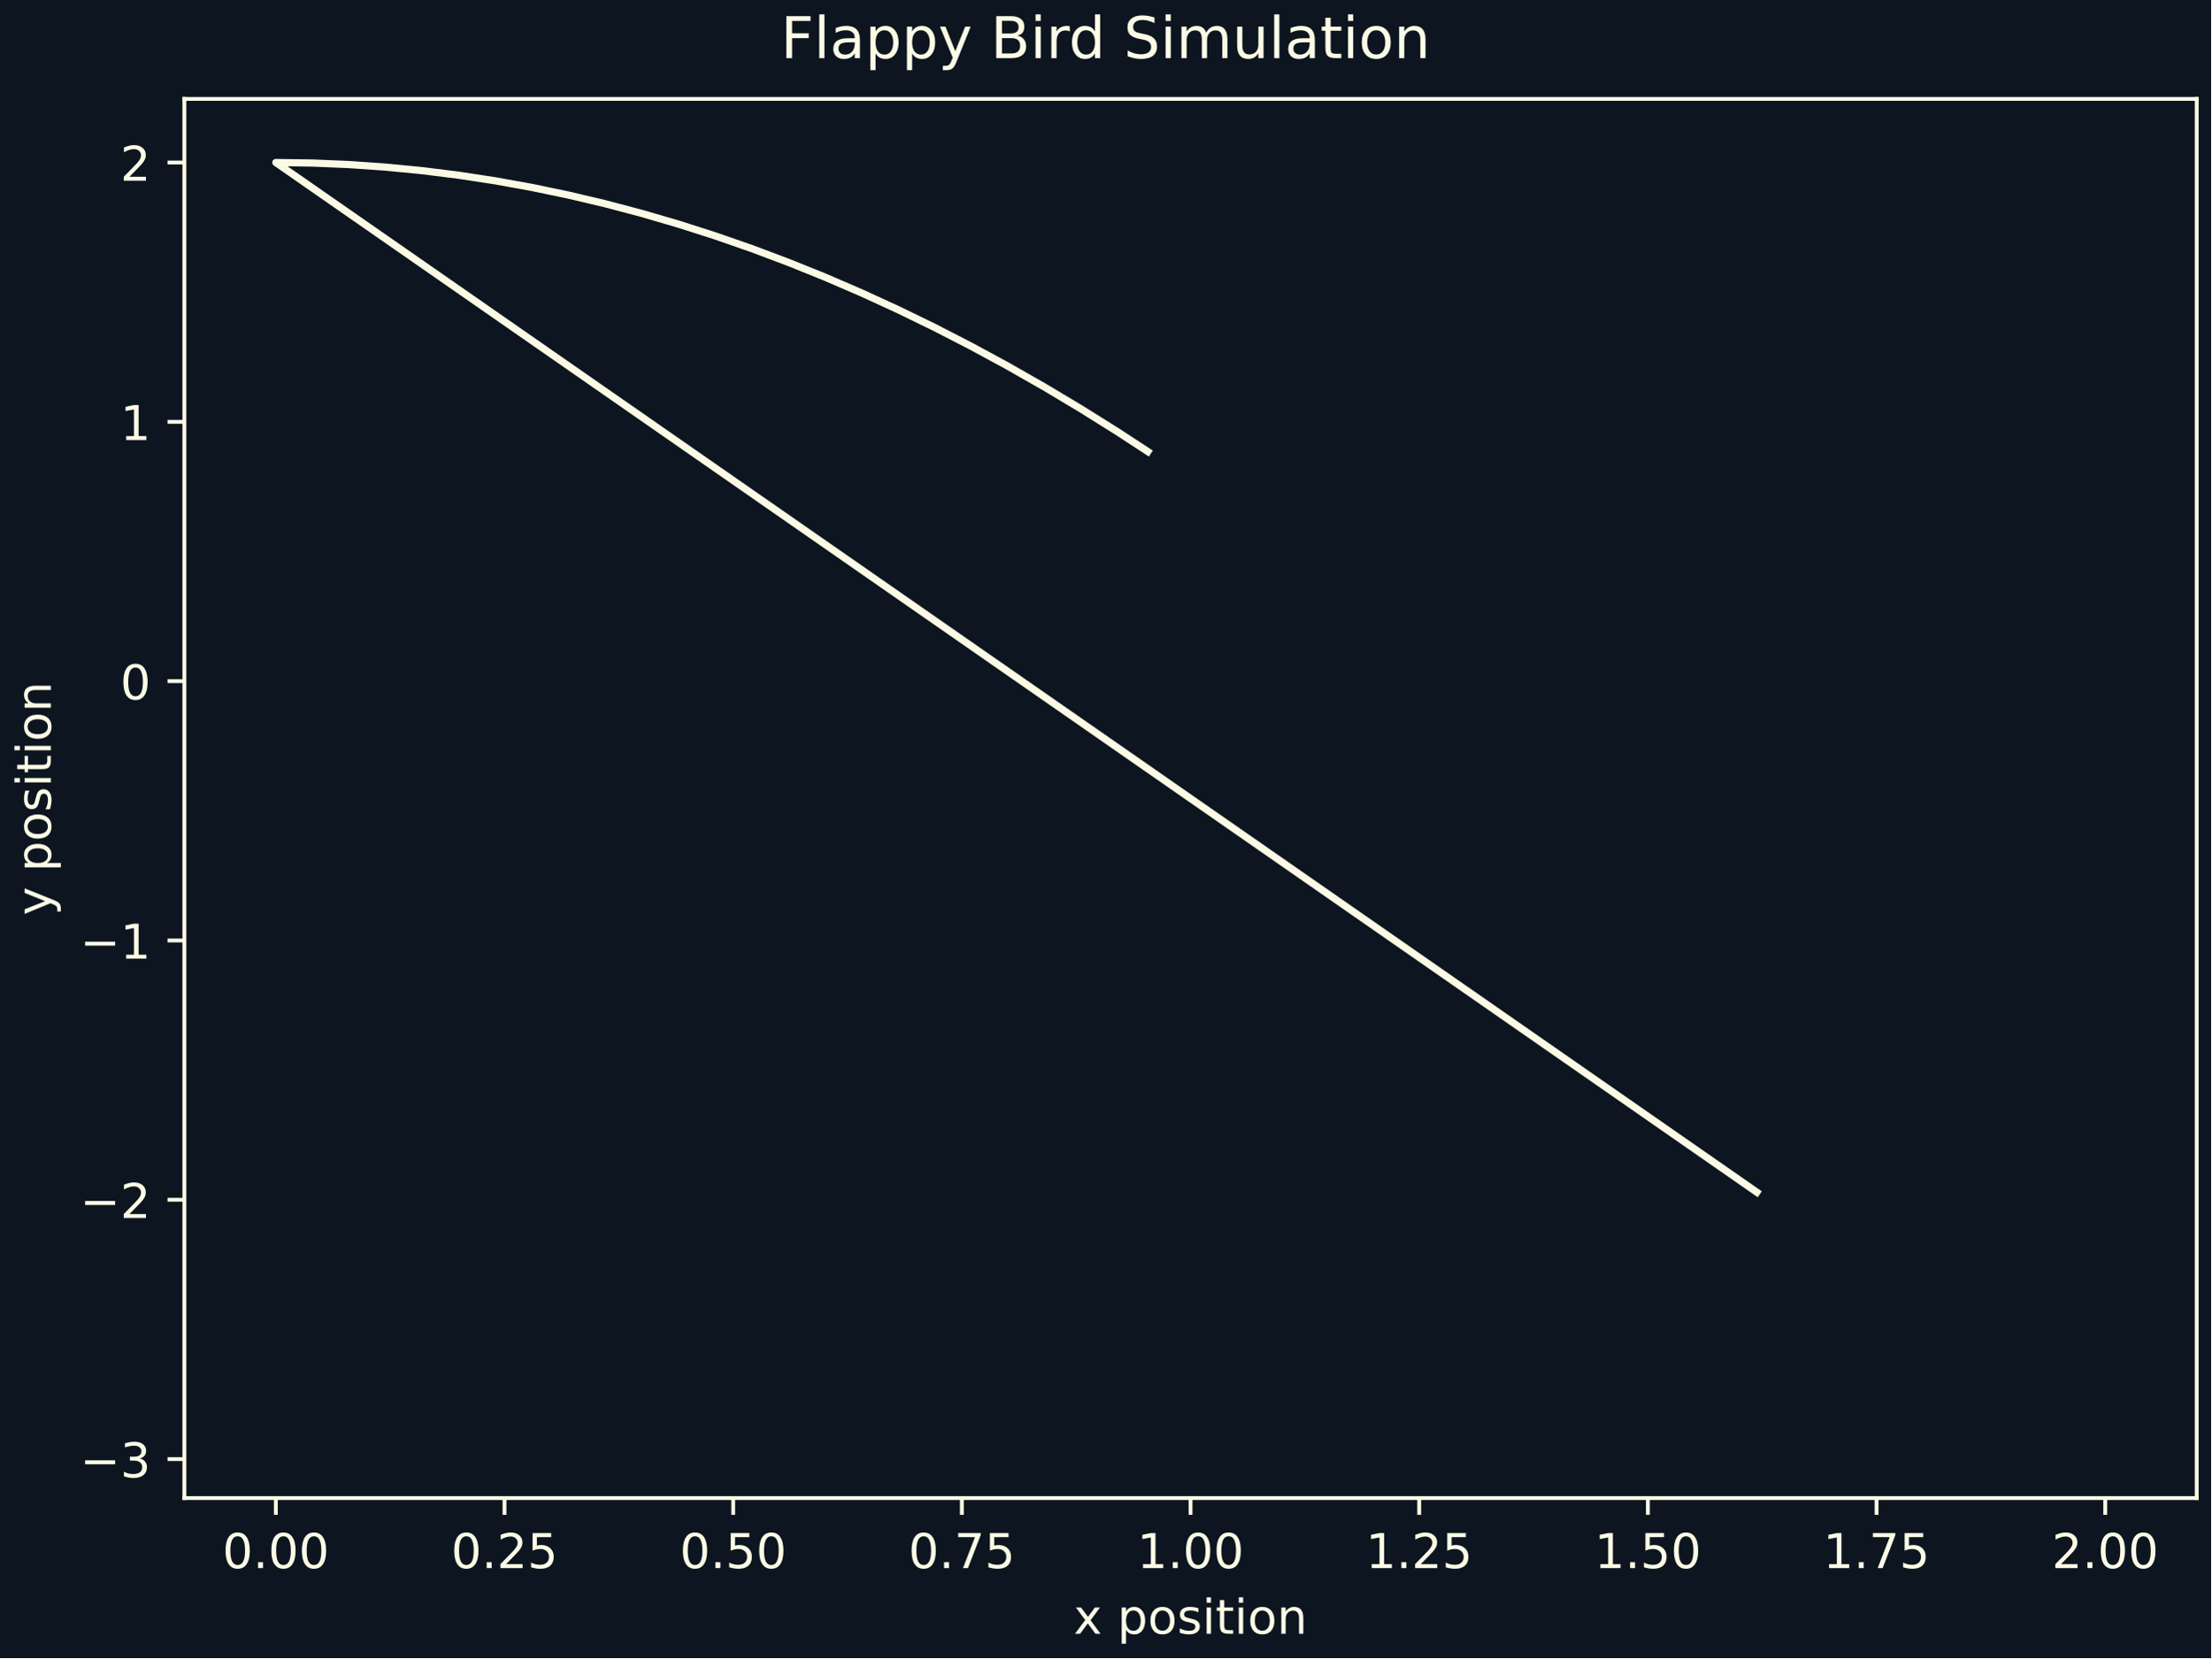
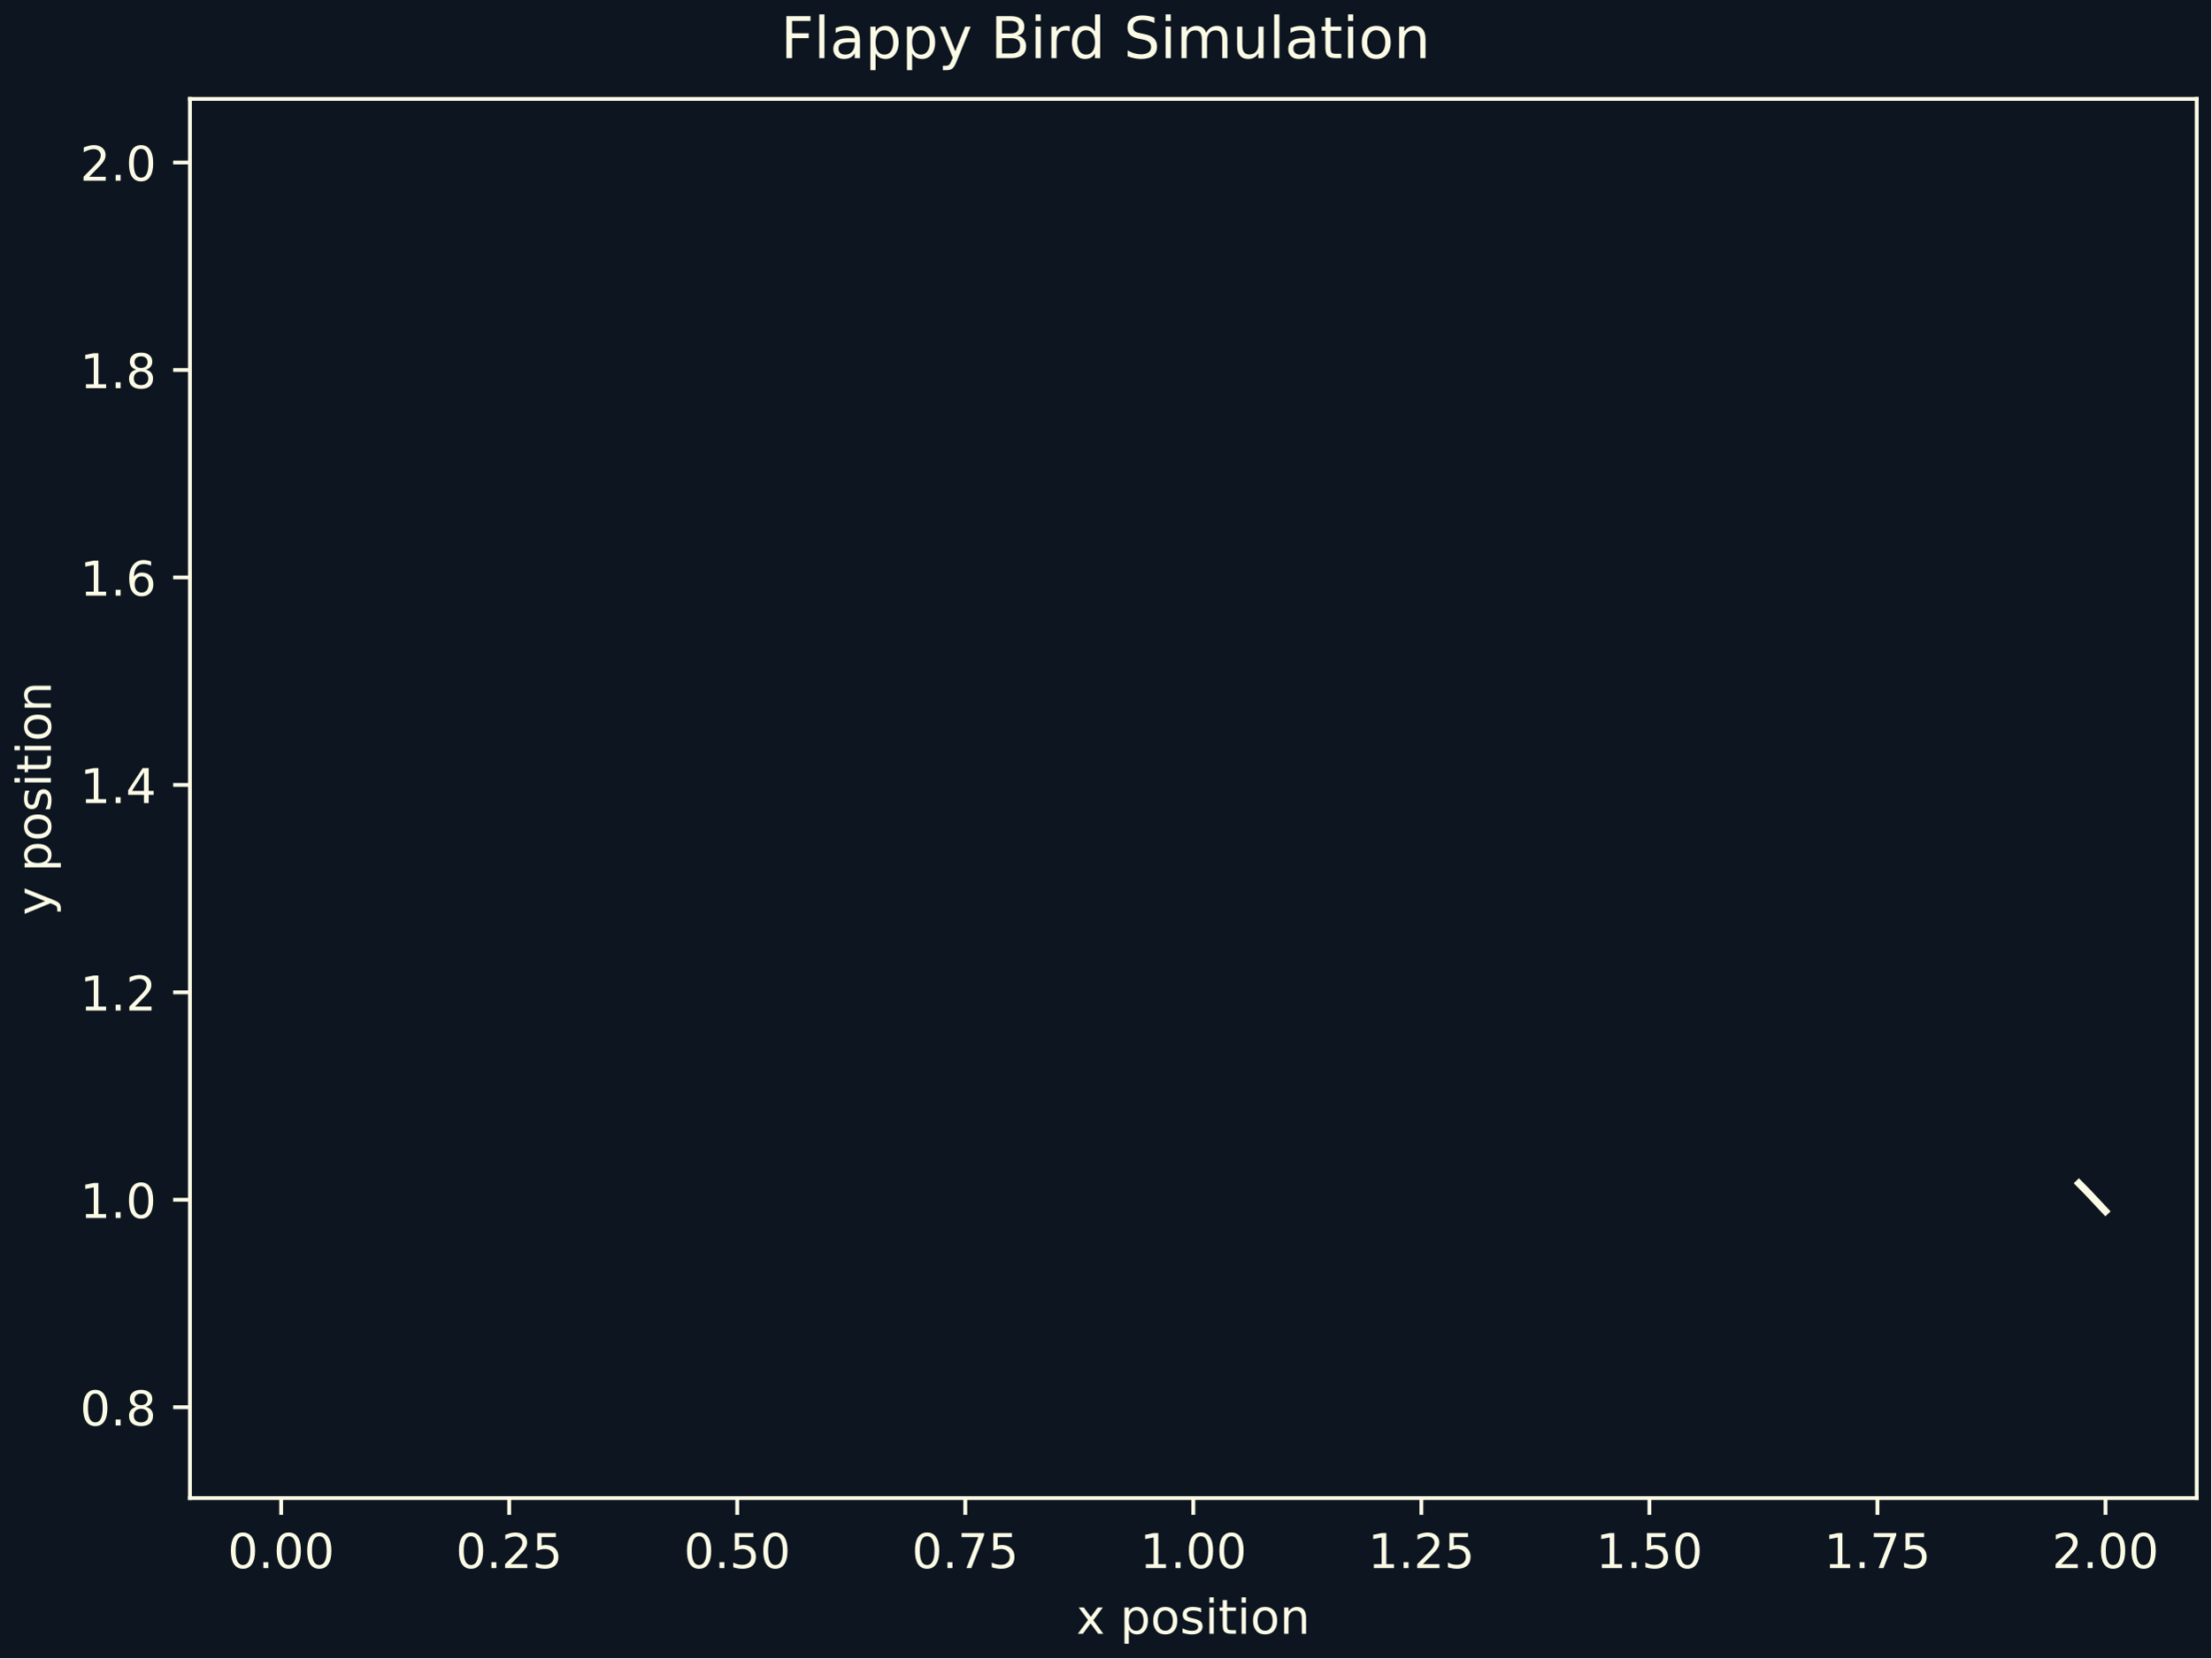
<svg xmlns="http://www.w3.org/2000/svg" xmlns:xlink="http://www.w3.org/1999/xlink" width="460.8pt" height="345.6pt" viewBox="0 0 460.8 345.6" version="1.1">
  <defs>
    <style type="text/css">*{stroke-linejoin: round; stroke-linecap: butt}</style>
    <style type="text/css">.flappy-height{
        stroke:#fbfbe5;
        stroke-width:1.5;
        stroke-linecap:square;
        fill:#0d1521;
        stroke-dasharray:140%;
        stroke-dashoffset:140%;
        animation-name:flappy-height-anim;
        animation-duration:5s;
        animation-timing-function:linear;
        animation-fill-mode:forwards;
        animation-iteration-count: 1;
    }
    @keyframes flappy-height-anim{
        from{
            stroke-dashoffset:140%;
        }
        to{
            stroke-dashoffset:0%;
        }
    }
    </style>
  </defs>
  <g id="figure_1">
    <g id="patch_1">
      <path d="M 0 345.6  L 460.8 345.6  L 460.8 0  L 0 0  z " style="fill: #0d1521" />
    </g>
    <g id="axes_1">
      <g id="patch_2">
-         <path d="M 38.421 312.244  L 457.8 312.244  L 457.8 20.614  L 38.421 20.614  z " style="fill: #0d1521" />
+         <path d="M 39.581 312.244  L 457.8 312.244  L 457.8 20.614  L 39.581 20.614  z " style="fill: #0d1521" />
      </g>
      <g id="matplotlib.axis_1">
        <g id="xtick_1">
          <g id="line2d_1">
            <defs>
-               <path id="mde1b8fd18b" d="M 0 0  L 0 3.5  " style="stroke: #fbfbe5; stroke-width: 0.8" />
+               <path id="mfd044da655" d="M 0 0  L 0 3.5  " style="stroke: #fbfbe5; stroke-width: 0.8" />
            </defs>
            <g>
-               <use xlink:href="#mde1b8fd18b" x="57.483" y="312.244" style="fill: #fbfbe5; stroke: #fbfbe5; stroke-width: 0.8" />
+               <use xlink:href="#mfd044da655" x="58.591" y="312.244" style="fill: #fbfbe5; stroke: #fbfbe5; stroke-width: 0.8" />
            </g>
          </g>
          <g id="text_1">
-             <text style="fill: #fbfbe5; font: 10px 'DejaVu Sans', 'Bitstream Vera Sans', 'Computer Modern Sans Serif', 'Lucida Grande', 'Verdana', 'Geneva', 'Lucid', 'Arial', 'Helvetica', 'Avant Garde', sans-serif; text-anchor: middle" x="57.483" y="326.842" transform="rotate(-0 57.48324 326.8419)">0.00</text>
+             <text style="fill: #fbfbe5; font: 10px 'DejaVu Sans', 'Bitstream Vera Sans', 'Computer Modern Sans Serif', 'Lucida Grande', 'Verdana', 'Geneva', 'Lucid', 'Arial', 'Helvetica', 'Avant Garde', sans-serif; text-anchor: middle" x="58.591" y="326.842" transform="rotate(-0 58.59141 326.8419)">0.00</text>
          </g>
        </g>
        <g id="xtick_2">
          <g id="line2d_2">
            <g>
-               <use xlink:href="#mde1b8fd18b" x="105.14" y="312.244" style="fill: #fbfbe5; stroke: #fbfbe5; stroke-width: 0.8" />
+               <use xlink:href="#mfd044da655" x="106.116" y="312.244" style="fill: #fbfbe5; stroke: #fbfbe5; stroke-width: 0.8" />
            </g>
          </g>
          <g id="text_2">
-             <text style="fill: #fbfbe5; font: 10px 'DejaVu Sans', 'Bitstream Vera Sans', 'Computer Modern Sans Serif', 'Lucida Grande', 'Verdana', 'Geneva', 'Lucid', 'Arial', 'Helvetica', 'Avant Garde', sans-serif; text-anchor: middle" x="105.14" y="326.842" transform="rotate(-0 105.14 326.8419)">0.25</text>
+             <text style="fill: #fbfbe5; font: 10px 'DejaVu Sans', 'Bitstream Vera Sans', 'Computer Modern Sans Serif', 'Lucida Grande', 'Verdana', 'Geneva', 'Lucid', 'Arial', 'Helvetica', 'Avant Garde', sans-serif; text-anchor: middle" x="106.116" y="326.842" transform="rotate(-0 106.1162 326.8419)">0.25</text>
          </g>
        </g>
        <g id="xtick_3">
          <g id="line2d_3">
            <g>
-               <use xlink:href="#mde1b8fd18b" x="152.797" y="312.244" style="fill: #fbfbe5; stroke: #fbfbe5; stroke-width: 0.8" />
+               <use xlink:href="#mfd044da655" x="153.641" y="312.244" style="fill: #fbfbe5; stroke: #fbfbe5; stroke-width: 0.8" />
            </g>
          </g>
          <g id="text_3">
-             <text style="fill: #fbfbe5; font: 10px 'DejaVu Sans', 'Bitstream Vera Sans', 'Computer Modern Sans Serif', 'Lucida Grande', 'Verdana', 'Geneva', 'Lucid', 'Arial', 'Helvetica', 'Avant Garde', sans-serif; text-anchor: middle" x="152.797" y="326.842" transform="rotate(-0 152.7967 326.8419)">0.50</text>
+             <text style="fill: #fbfbe5; font: 10px 'DejaVu Sans', 'Bitstream Vera Sans', 'Computer Modern Sans Serif', 'Lucida Grande', 'Verdana', 'Geneva', 'Lucid', 'Arial', 'Helvetica', 'Avant Garde', sans-serif; text-anchor: middle" x="153.641" y="326.842" transform="rotate(-0 153.641 326.8419)">0.50</text>
          </g>
        </g>
        <g id="xtick_4">
          <g id="line2d_4">
            <g>
-               <use xlink:href="#mde1b8fd18b" x="200.453" y="312.244" style="fill: #fbfbe5; stroke: #fbfbe5; stroke-width: 0.8" />
+               <use xlink:href="#mfd044da655" x="201.166" y="312.244" style="fill: #fbfbe5; stroke: #fbfbe5; stroke-width: 0.8" />
            </g>
          </g>
          <g id="text_4">
-             <text style="fill: #fbfbe5; font: 10px 'DejaVu Sans', 'Bitstream Vera Sans', 'Computer Modern Sans Serif', 'Lucida Grande', 'Verdana', 'Geneva', 'Lucid', 'Arial', 'Helvetica', 'Avant Garde', sans-serif; text-anchor: middle" x="200.453" y="326.842" transform="rotate(-0 200.4534 326.8419)">0.75</text>
+             <text style="fill: #fbfbe5; font: 10px 'DejaVu Sans', 'Bitstream Vera Sans', 'Computer Modern Sans Serif', 'Lucida Grande', 'Verdana', 'Geneva', 'Lucid', 'Arial', 'Helvetica', 'Avant Garde', sans-serif; text-anchor: middle" x="201.166" y="326.842" transform="rotate(-0 201.1658 326.8419)">0.75</text>
          </g>
        </g>
        <g id="xtick_5">
          <g id="line2d_5">
            <g>
-               <use xlink:href="#mde1b8fd18b" x="248.11" y="312.244" style="fill: #fbfbe5; stroke: #fbfbe5; stroke-width: 0.8" />
+               <use xlink:href="#mfd044da655" x="248.691" y="312.244" style="fill: #fbfbe5; stroke: #fbfbe5; stroke-width: 0.8" />
            </g>
          </g>
          <g id="text_5">
-             <text style="fill: #fbfbe5; font: 10px 'DejaVu Sans', 'Bitstream Vera Sans', 'Computer Modern Sans Serif', 'Lucida Grande', 'Verdana', 'Geneva', 'Lucid', 'Arial', 'Helvetica', 'Avant Garde', sans-serif; text-anchor: middle" x="248.11" y="326.842" transform="rotate(-0 248.1102 326.8419)">1.00</text>
+             <text style="fill: #fbfbe5; font: 10px 'DejaVu Sans', 'Bitstream Vera Sans', 'Computer Modern Sans Serif', 'Lucida Grande', 'Verdana', 'Geneva', 'Lucid', 'Arial', 'Helvetica', 'Avant Garde', sans-serif; text-anchor: middle" x="248.691" y="326.842" transform="rotate(-0 248.6906 326.8419)">1.00</text>
          </g>
        </g>
        <g id="xtick_6">
          <g id="line2d_6">
            <g>
-               <use xlink:href="#mde1b8fd18b" x="295.767" y="312.244" style="fill: #fbfbe5; stroke: #fbfbe5; stroke-width: 0.8" />
+               <use xlink:href="#mfd044da655" x="296.215" y="312.244" style="fill: #fbfbe5; stroke: #fbfbe5; stroke-width: 0.8" />
            </g>
          </g>
          <g id="text_6">
-             <text style="fill: #fbfbe5; font: 10px 'DejaVu Sans', 'Bitstream Vera Sans', 'Computer Modern Sans Serif', 'Lucida Grande', 'Verdana', 'Geneva', 'Lucid', 'Arial', 'Helvetica', 'Avant Garde', sans-serif; text-anchor: middle" x="295.767" y="326.842" transform="rotate(-0 295.7669 326.8419)">1.25</text>
+             <text style="fill: #fbfbe5; font: 10px 'DejaVu Sans', 'Bitstream Vera Sans', 'Computer Modern Sans Serif', 'Lucida Grande', 'Verdana', 'Geneva', 'Lucid', 'Arial', 'Helvetica', 'Avant Garde', sans-serif; text-anchor: middle" x="296.215" y="326.842" transform="rotate(-0 296.2154 326.8419)">1.25</text>
          </g>
        </g>
        <g id="xtick_7">
          <g id="line2d_7">
            <g>
-               <use xlink:href="#mde1b8fd18b" x="343.424" y="312.244" style="fill: #fbfbe5; stroke: #fbfbe5; stroke-width: 0.8" />
+               <use xlink:href="#mfd044da655" x="343.74" y="312.244" style="fill: #fbfbe5; stroke: #fbfbe5; stroke-width: 0.8" />
            </g>
          </g>
          <g id="text_7">
-             <text style="fill: #fbfbe5; font: 10px 'DejaVu Sans', 'Bitstream Vera Sans', 'Computer Modern Sans Serif', 'Lucida Grande', 'Verdana', 'Geneva', 'Lucid', 'Arial', 'Helvetica', 'Avant Garde', sans-serif; text-anchor: middle" x="343.424" y="326.842" transform="rotate(-0 343.4236 326.8419)">1.50</text>
+             <text style="fill: #fbfbe5; font: 10px 'DejaVu Sans', 'Bitstream Vera Sans', 'Computer Modern Sans Serif', 'Lucida Grande', 'Verdana', 'Geneva', 'Lucid', 'Arial', 'Helvetica', 'Avant Garde', sans-serif; text-anchor: middle" x="343.74" y="326.842" transform="rotate(-0 343.7402 326.8419)">1.50</text>
          </g>
        </g>
        <g id="xtick_8">
          <g id="line2d_8">
            <g>
-               <use xlink:href="#mde1b8fd18b" x="391.08" y="312.244" style="fill: #fbfbe5; stroke: #fbfbe5; stroke-width: 0.8" />
+               <use xlink:href="#mfd044da655" x="391.265" y="312.244" style="fill: #fbfbe5; stroke: #fbfbe5; stroke-width: 0.8" />
            </g>
          </g>
          <g id="text_8">
-             <text style="fill: #fbfbe5; font: 10px 'DejaVu Sans', 'Bitstream Vera Sans', 'Computer Modern Sans Serif', 'Lucida Grande', 'Verdana', 'Geneva', 'Lucid', 'Arial', 'Helvetica', 'Avant Garde', sans-serif; text-anchor: middle" x="391.08" y="326.842" transform="rotate(-0 391.0803 326.8419)">1.75</text>
+             <text style="fill: #fbfbe5; font: 10px 'DejaVu Sans', 'Bitstream Vera Sans', 'Computer Modern Sans Serif', 'Lucida Grande', 'Verdana', 'Geneva', 'Lucid', 'Arial', 'Helvetica', 'Avant Garde', sans-serif; text-anchor: middle" x="391.265" y="326.842" transform="rotate(-0 391.265 326.8419)">1.75</text>
          </g>
        </g>
        <g id="xtick_9">
          <g id="line2d_9">
            <g>
-               <use xlink:href="#mde1b8fd18b" x="438.737" y="312.244" style="fill: #fbfbe5; stroke: #fbfbe5; stroke-width: 0.8" />
+               <use xlink:href="#mfd044da655" x="438.79" y="312.244" style="fill: #fbfbe5; stroke: #fbfbe5; stroke-width: 0.8" />
            </g>
          </g>
          <g id="text_9">
-             <text style="fill: #fbfbe5; font: 10px 'DejaVu Sans', 'Bitstream Vera Sans', 'Computer Modern Sans Serif', 'Lucida Grande', 'Verdana', 'Geneva', 'Lucid', 'Arial', 'Helvetica', 'Avant Garde', sans-serif; text-anchor: middle" x="438.737" y="326.842" transform="rotate(-0 438.7371 326.8419)">2.00</text>
+             <text style="fill: #fbfbe5; font: 10px 'DejaVu Sans', 'Bitstream Vera Sans', 'Computer Modern Sans Serif', 'Lucida Grande', 'Verdana', 'Geneva', 'Lucid', 'Arial', 'Helvetica', 'Avant Garde', sans-serif; text-anchor: middle" x="438.79" y="326.842" transform="rotate(-0 438.7898 326.8419)">2.00</text>
          </g>
        </g>
        <g id="text_10">
-           <text style="fill: #fbfbe5; font: 10px 'DejaVu Sans', 'Bitstream Vera Sans', 'Computer Modern Sans Serif', 'Lucida Grande', 'Verdana', 'Geneva', 'Lucid', 'Arial', 'Helvetica', 'Avant Garde', sans-serif; text-anchor: middle" x="248.11" y="340.52" transform="rotate(-0 248.1102 340.5201)">x position</text>
+           <text style="fill: #fbfbe5; font: 10px 'DejaVu Sans', 'Bitstream Vera Sans', 'Computer Modern Sans Serif', 'Lucida Grande', 'Verdana', 'Geneva', 'Lucid', 'Arial', 'Helvetica', 'Avant Garde', sans-serif; text-anchor: middle" x="248.691" y="340.52" transform="rotate(-0 248.6906 340.5201)">x position</text>
        </g>
      </g>
      <g id="matplotlib.axis_2">
        <g id="ytick_1">
          <g id="line2d_10">
            <defs>
-               <path id="m7ff3f9d8ff" d="M 0 0  L -3.5 0  " style="stroke: #fbfbe5; stroke-width: 0.8" />
+               <path id="m28b7ade2af" d="M 0 0  L -3.5 0  " style="stroke: #fbfbe5; stroke-width: 0.8" />
            </defs>
            <g>
-               <use xlink:href="#m7ff3f9d8ff" x="38.421" y="304.122" style="fill: #fbfbe5; stroke: #fbfbe5; stroke-width: 0.8" />
+               <use xlink:href="#m28b7ade2af" x="39.581" y="293.312" style="fill: #fbfbe5; stroke: #fbfbe5; stroke-width: 0.8" />
            </g>
          </g>
          <g id="text_11">
-             <text style="fill: #fbfbe5; font: 10px 'DejaVu Sans', 'Bitstream Vera Sans', 'Computer Modern Sans Serif', 'Lucida Grande', 'Verdana', 'Geneva', 'Lucid', 'Arial', 'Helvetica', 'Avant Garde', sans-serif; text-anchor: end" x="31.421" y="307.922" transform="rotate(-0 31.42055 307.9217)">−3</text>
+             <text style="fill: #fbfbe5; font: 10px 'DejaVu Sans', 'Bitstream Vera Sans', 'Computer Modern Sans Serif', 'Lucida Grande', 'Verdana', 'Geneva', 'Lucid', 'Arial', 'Helvetica', 'Avant Garde', sans-serif; text-anchor: end" x="32.581" y="297.112" transform="rotate(-0 32.58149 297.1116)">0.8</text>
          </g>
        </g>
        <g id="ytick_2">
          <g id="line2d_11">
            <g>
-               <use xlink:href="#m7ff3f9d8ff" x="38.421" y="250.072" style="fill: #fbfbe5; stroke: #fbfbe5; stroke-width: 0.8" />
+               <use xlink:href="#m28b7ade2af" x="39.581" y="250.072" style="fill: #fbfbe5; stroke: #fbfbe5; stroke-width: 0.8" />
            </g>
          </g>
          <g id="text_12">
-             <text style="fill: #fbfbe5; font: 10px 'DejaVu Sans', 'Bitstream Vera Sans', 'Computer Modern Sans Serif', 'Lucida Grande', 'Verdana', 'Geneva', 'Lucid', 'Arial', 'Helvetica', 'Avant Garde', sans-serif; text-anchor: end" x="31.421" y="253.871" transform="rotate(-0 31.42055 253.8712)">−2</text>
+             <text style="fill: #fbfbe5; font: 10px 'DejaVu Sans', 'Bitstream Vera Sans', 'Computer Modern Sans Serif', 'Lucida Grande', 'Verdana', 'Geneva', 'Lucid', 'Arial', 'Helvetica', 'Avant Garde', sans-serif; text-anchor: end" x="32.581" y="253.871" transform="rotate(-0 32.58149 253.8712)">1.0</text>
          </g>
        </g>
        <g id="ytick_3">
          <g id="line2d_12">
            <g>
-               <use xlink:href="#m7ff3f9d8ff" x="38.421" y="196.022" style="fill: #fbfbe5; stroke: #fbfbe5; stroke-width: 0.8" />
+               <use xlink:href="#m28b7ade2af" x="39.581" y="206.832" style="fill: #fbfbe5; stroke: #fbfbe5; stroke-width: 0.8" />
            </g>
          </g>
          <g id="text_13">
-             <text style="fill: #fbfbe5; font: 10px 'DejaVu Sans', 'Bitstream Vera Sans', 'Computer Modern Sans Serif', 'Lucida Grande', 'Verdana', 'Geneva', 'Lucid', 'Arial', 'Helvetica', 'Avant Garde', sans-serif; text-anchor: end" x="31.421" y="199.821" transform="rotate(-0 31.42055 199.8208)">−1</text>
+             <text style="fill: #fbfbe5; font: 10px 'DejaVu Sans', 'Bitstream Vera Sans', 'Computer Modern Sans Serif', 'Lucida Grande', 'Verdana', 'Geneva', 'Lucid', 'Arial', 'Helvetica', 'Avant Garde', sans-serif; text-anchor: end" x="32.581" y="210.631" transform="rotate(-0 32.58149 210.6309)">1.2</text>
          </g>
        </g>
        <g id="ytick_4">
          <g id="line2d_13">
            <g>
-               <use xlink:href="#m7ff3f9d8ff" x="38.421" y="141.971" style="fill: #fbfbe5; stroke: #fbfbe5; stroke-width: 0.8" />
+               <use xlink:href="#m28b7ade2af" x="39.581" y="163.591" style="fill: #fbfbe5; stroke: #fbfbe5; stroke-width: 0.8" />
            </g>
          </g>
          <g id="text_14">
-             <text style="fill: #fbfbe5; font: 10px 'DejaVu Sans', 'Bitstream Vera Sans', 'Computer Modern Sans Serif', 'Lucida Grande', 'Verdana', 'Geneva', 'Lucid', 'Arial', 'Helvetica', 'Avant Garde', sans-serif; text-anchor: end" x="31.421" y="145.77" transform="rotate(-0 31.42055 145.7704)">0</text>
+             <text style="fill: #fbfbe5; font: 10px 'DejaVu Sans', 'Bitstream Vera Sans', 'Computer Modern Sans Serif', 'Lucida Grande', 'Verdana', 'Geneva', 'Lucid', 'Arial', 'Helvetica', 'Avant Garde', sans-serif; text-anchor: end" x="32.581" y="167.391" transform="rotate(-0 32.58149 167.3906)">1.4</text>
          </g>
        </g>
        <g id="ytick_5">
          <g id="line2d_14">
            <g>
-               <use xlink:href="#m7ff3f9d8ff" x="38.421" y="87.921" style="fill: #fbfbe5; stroke: #fbfbe5; stroke-width: 0.8" />
+               <use xlink:href="#m28b7ade2af" x="39.581" y="120.351" style="fill: #fbfbe5; stroke: #fbfbe5; stroke-width: 0.8" />
            </g>
          </g>
          <g id="text_15">
-             <text style="fill: #fbfbe5; font: 10px 'DejaVu Sans', 'Bitstream Vera Sans', 'Computer Modern Sans Serif', 'Lucida Grande', 'Verdana', 'Geneva', 'Lucid', 'Arial', 'Helvetica', 'Avant Garde', sans-serif; text-anchor: end" x="31.421" y="91.72" transform="rotate(-0 31.42055 91.71997)">1</text>
+             <text style="fill: #fbfbe5; font: 10px 'DejaVu Sans', 'Bitstream Vera Sans', 'Computer Modern Sans Serif', 'Lucida Grande', 'Verdana', 'Geneva', 'Lucid', 'Arial', 'Helvetica', 'Avant Garde', sans-serif; text-anchor: end" x="32.581" y="124.15" transform="rotate(-0 32.58149 124.1502)">1.6</text>
          </g>
        </g>
        <g id="ytick_6">
          <g id="line2d_15">
            <g>
-               <use xlink:href="#m7ff3f9d8ff" x="38.421" y="33.87" style="fill: #fbfbe5; stroke: #fbfbe5; stroke-width: 0.8" />
+               <use xlink:href="#m28b7ade2af" x="39.581" y="77.111" style="fill: #fbfbe5; stroke: #fbfbe5; stroke-width: 0.8" />
            </g>
          </g>
          <g id="text_16">
-             <text style="fill: #fbfbe5; font: 10px 'DejaVu Sans', 'Bitstream Vera Sans', 'Computer Modern Sans Serif', 'Lucida Grande', 'Verdana', 'Geneva', 'Lucid', 'Arial', 'Helvetica', 'Avant Garde', sans-serif; text-anchor: end" x="31.421" y="37.67" transform="rotate(-0 31.42055 37.66955)">2</text>
-           </g>
-         </g>
-         <g id="text_17">
+             <text style="fill: #fbfbe5; font: 10px 'DejaVu Sans', 'Bitstream Vera Sans', 'Computer Modern Sans Serif', 'Lucida Grande', 'Verdana', 'Geneva', 'Lucid', 'Arial', 'Helvetica', 'Avant Garde', sans-serif; text-anchor: end" x="32.581" y="80.91" transform="rotate(-0 32.58149 80.90989)">1.8</text>
+           </g>
+         </g>
+         <g id="ytick_7">
+           <g id="line2d_16">
+             <g>
+               <use xlink:href="#m28b7ade2af" x="39.581" y="33.87" style="fill: #fbfbe5; stroke: #fbfbe5; stroke-width: 0.8" />
+             </g>
+           </g>
+           <g id="text_17">
+             <text style="fill: #fbfbe5; font: 10px 'DejaVu Sans', 'Bitstream Vera Sans', 'Computer Modern Sans Serif', 'Lucida Grande', 'Verdana', 'Geneva', 'Lucid', 'Arial', 'Helvetica', 'Avant Garde', sans-serif; text-anchor: end" x="32.581" y="37.67" transform="rotate(-0 32.58149 37.66955)">2.0</text>
+           </g>
+         </g>
+         <g id="text_18">
          <text style="fill: #fbfbe5; font: 10px 'DejaVu Sans', 'Bitstream Vera Sans', 'Computer Modern Sans Serif', 'Lucida Grande', 'Verdana', 'Geneva', 'Lucid', 'Arial', 'Helvetica', 'Avant Garde', sans-serif; text-anchor: middle" x="10.599" y="166.429" transform="rotate(-90 10.59868 166.429)">y position</text>
        </g>
      </g>
      <g id="flappy-height">
-         <path d="M 57.483 33.87  L 65.108 33.976  L 72.733 34.295  L 80.358 34.825  L 87.984 35.567  L 95.609 36.522  L 103.234 37.688  L 110.859 39.067  L 118.484 40.657  L 126.109 42.46  L 133.734 44.475  L 141.359 46.702  L 148.984 49.141  L 156.609 51.792  L 164.234 54.656  L 171.859 57.731  L 179.484 61.018  L 187.11 64.518  L 194.735 68.23  L 202.36 72.153  L 209.985 76.289  L 217.61 80.637  L 225.235 85.197  L 232.86 89.969  L 240.485 94.953  L 248.11 100.15  L 255.735 105.558  L 263.36 111.179  L 270.985 117.011  L 278.61 123.056  L 286.236 129.313  L 293.861 135.781  L 301.486 142.462  L 309.111 149.355  L 316.736 156.461  L 324.361 163.778  L 331.986 171.307  L 339.611 179.049  L 351.049 191.058  L 362.486 203.545  L 373.924 216.51  L 385.362 229.951  L 396.799 243.87  L 408.237 258.266  L 419.674 273.139  L 431.112 288.489  L 438.737 298.988  L 57.483 33.87  L 65.108 33.976  L 72.733 34.295  L 80.358 34.825  L 87.984 35.567  L 95.609 36.522  L 103.234 37.688  L 110.859 39.067  L 118.484 40.657  L 126.109 42.46  L 133.734 44.475  L 141.359 46.702  L 148.984 49.141  L 156.609 51.792  L 164.234 54.656  L 171.859 57.731  L 179.484 61.018  L 187.11 64.518  L 194.735 68.23  L 202.36 72.153  L 209.985 76.289  L 217.61 80.637  L 225.235 85.197  L 232.86 89.969  L 240.485 94.953  L 248.11 100.15  L 248.11 100.15  L 293.861 87.284  L 301.486 85.44  L 309.111 83.808  L 316.736 82.388  L 324.361 81.181  L 331.986 80.185  L 339.611 79.402  L 347.236 78.83  L 354.861 78.471  L 362.486 78.324  L 370.111 78.389  L 377.736 78.666  L 385.362 79.155  L 392.987 79.857  L 400.612 80.77  L 408.237 81.895  L 415.862 83.233  L 423.487 84.782  L 431.112 86.544  L 438.737 88.518  L 438.737 88.518  " clip-path="url(#p5f18e4f923)" style="" class="flappy-height" />
+         <path d="M 58.591 33.87  L 62.393 33.976  L 66.195 34.295  L 69.997 34.825  L 73.799 35.567  L 77.601 36.522  L 81.403 37.688  L 85.205 39.067  L 89.007 40.657  L 92.809 42.46  L 96.611 44.475  L 100.413 46.702  L 104.215 49.141  L 108.017 51.792  L 111.819 54.656  L 115.621 57.731  L 119.423 61.018  L 123.225 64.518  L 127.027 68.23  L 130.829 72.153  L 134.631 76.289  L 138.433 80.637  L 142.235 85.197  L 146.037 89.969  L 149.839 94.953  L 153.641 100.15  L 157.443 105.558  L 161.245 111.179  L 165.047 117.011  L 168.849 123.056  L 172.651 129.313  L 176.453 135.781  L 180.255 142.462  L 184.057 149.355  L 187.859 156.461  L 191.661 163.778  L 195.463 171.307  L 199.265 179.049  L 203.067 187.002  L 206.869 195.168  L 210.671 203.545  L 214.473 212.135  L 218.275 220.937  L 222.077 229.951  L 225.879 239.177  L 229.681 248.615  L 233.483 258.266  L 237.285 268.128  L 241.087 278.202  L 244.889 288.489  L 248.691 298.988  L 248.691 298.988  L 252.493 294.664  L 256.295 290.34  L 260.097 286.016  L 263.899 281.692  L 267.701 277.367  L 271.503 273.043  L 275.305 268.719  L 279.106 264.395  L 282.908 260.071  L 286.71 255.747  L 286.71 255.747  L 290.512 251.529  L 294.314 247.523  L 298.116 243.73  L 301.918 240.148  L 305.72 236.778  L 309.522 233.621  L 313.324 230.675  L 317.126 227.942  L 320.928 225.421  L 324.73 223.112  L 328.532 221.015  L 332.334 219.13  L 336.136 217.457  L 339.938 215.996  L 343.74 214.747  L 347.542 213.711  L 351.344 212.886  L 355.146 212.274  L 358.948 211.874  L 362.75 211.685  L 366.552 211.709  L 370.354 211.945  L 374.156 212.393  L 377.958 213.054  L 381.76 213.926  L 385.562 215.01  L 389.364 216.307  L 393.166 217.815  L 396.968 219.536  L 400.77 221.469  L 404.572 223.613  L 408.374 225.97  L 412.176 228.539  L 415.978 231.32  L 419.78 234.314  L 423.582 237.519  L 427.384 240.936  L 431.186 244.566  L 434.988 248.407  L 438.79 252.461  " clip-path="url(#pee0375c550)" style="" class="flappy-height" />
      </g>
      <g id="patch_3">
-         <path d="M 38.421 312.244  L 38.421 20.614  " style="fill: none; stroke: #fbfbe5; stroke-width: 0.8; stroke-linejoin: miter; stroke-linecap: square" />
+         <path d="M 39.581 312.244  L 39.581 20.614  " style="fill: none; stroke: #fbfbe5; stroke-width: 0.8; stroke-linejoin: miter; stroke-linecap: square" />
      </g>
      <g id="patch_4">
        <path d="M 457.8 312.244  L 457.8 20.614  " style="fill: none; stroke: #fbfbe5; stroke-width: 0.8; stroke-linejoin: miter; stroke-linecap: square" />
      </g>
      <g id="patch_5">
-         <path d="M 38.421 312.244  L 457.8 312.244  " style="fill: none; stroke: #fbfbe5; stroke-width: 0.8; stroke-linejoin: miter; stroke-linecap: square" />
+         <path d="M 39.581 312.244  L 457.8 312.244  " style="fill: none; stroke: #fbfbe5; stroke-width: 0.8; stroke-linejoin: miter; stroke-linecap: square" />
      </g>
      <g id="patch_6">
-         <path d="M 38.421 20.614  L 457.8 20.614  " style="fill: none; stroke: #fbfbe5; stroke-width: 0.8; stroke-linejoin: miter; stroke-linecap: square" />
+         <path d="M 39.581 20.614  L 457.8 20.614  " style="fill: none; stroke: #fbfbe5; stroke-width: 0.8; stroke-linejoin: miter; stroke-linecap: square" />
      </g>
    </g>
-     <g id="text_18">
+     <g id="text_19">
      <text style="fill: #fbfbe5; font: 12px 'DejaVu Sans', 'Bitstream Vera Sans', 'Computer Modern Sans Serif', 'Lucida Grande', 'Verdana', 'Geneva', 'Lucid', 'Arial', 'Helvetica', 'Avant Garde', sans-serif; text-anchor: middle" x="230.4" y="12.118" transform="rotate(-0 230.4 12.11837)">Flappy Bird Simulation</text>
    </g>
  </g>
  <defs>
-     <clipPath id="p5f18e4f923">
-       <rect x="38.421" y="20.614" width="419.379" height="291.629" />
+     <clipPath id="pee0375c550">
+       <rect x="39.581" y="20.614" width="418.218" height="291.629" />
    </clipPath>
  </defs>
</svg>
